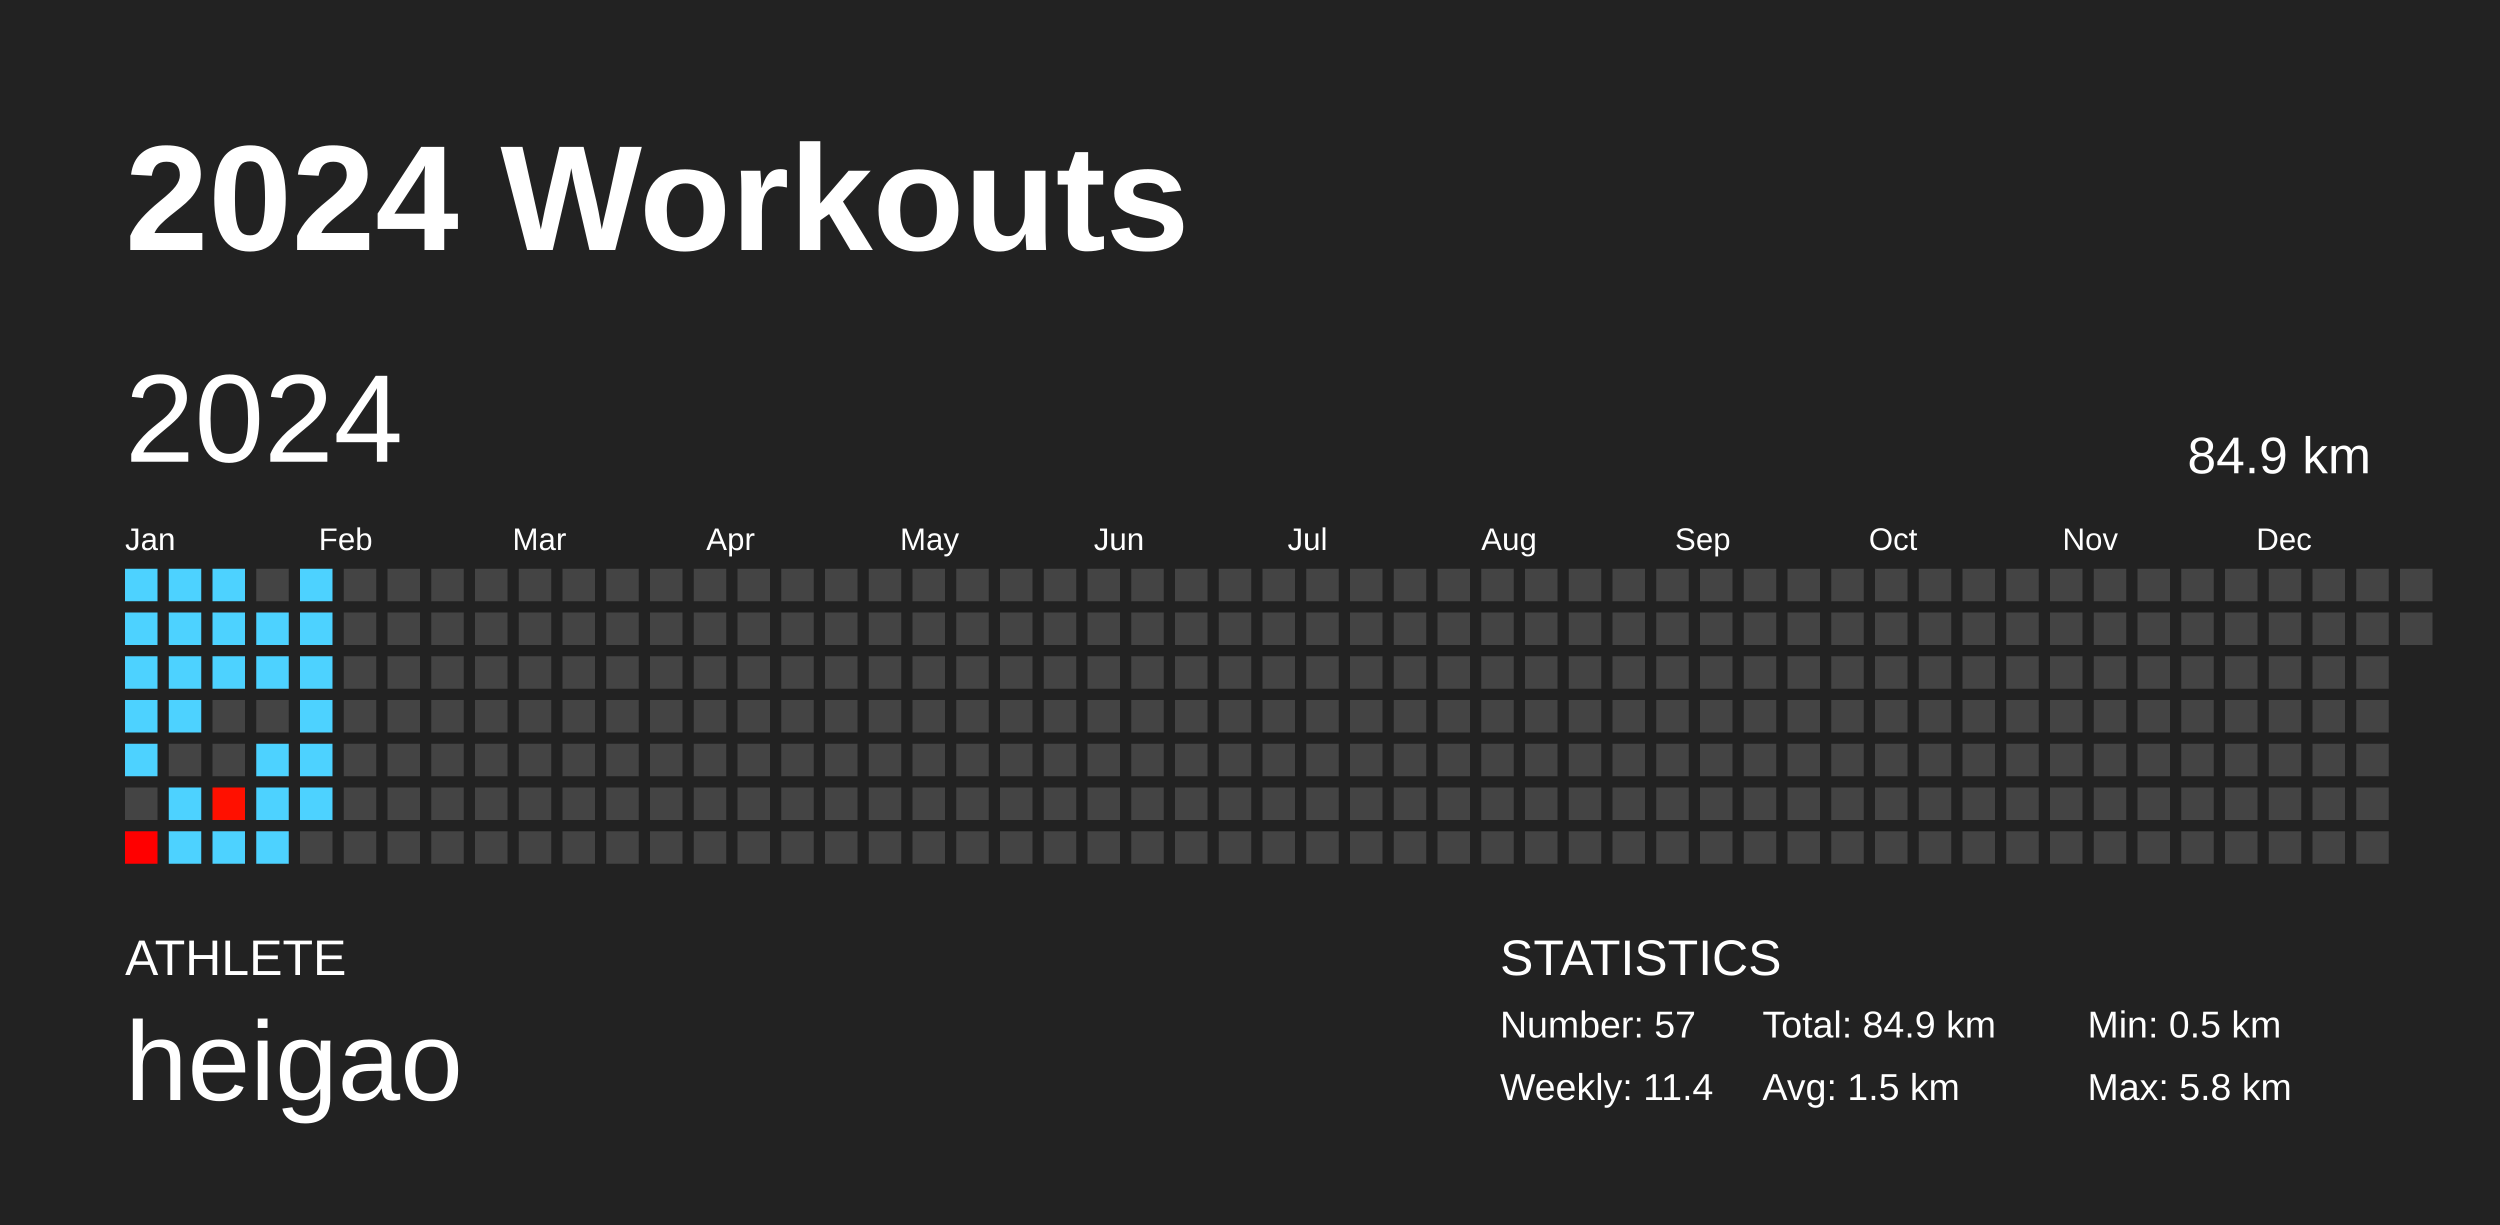
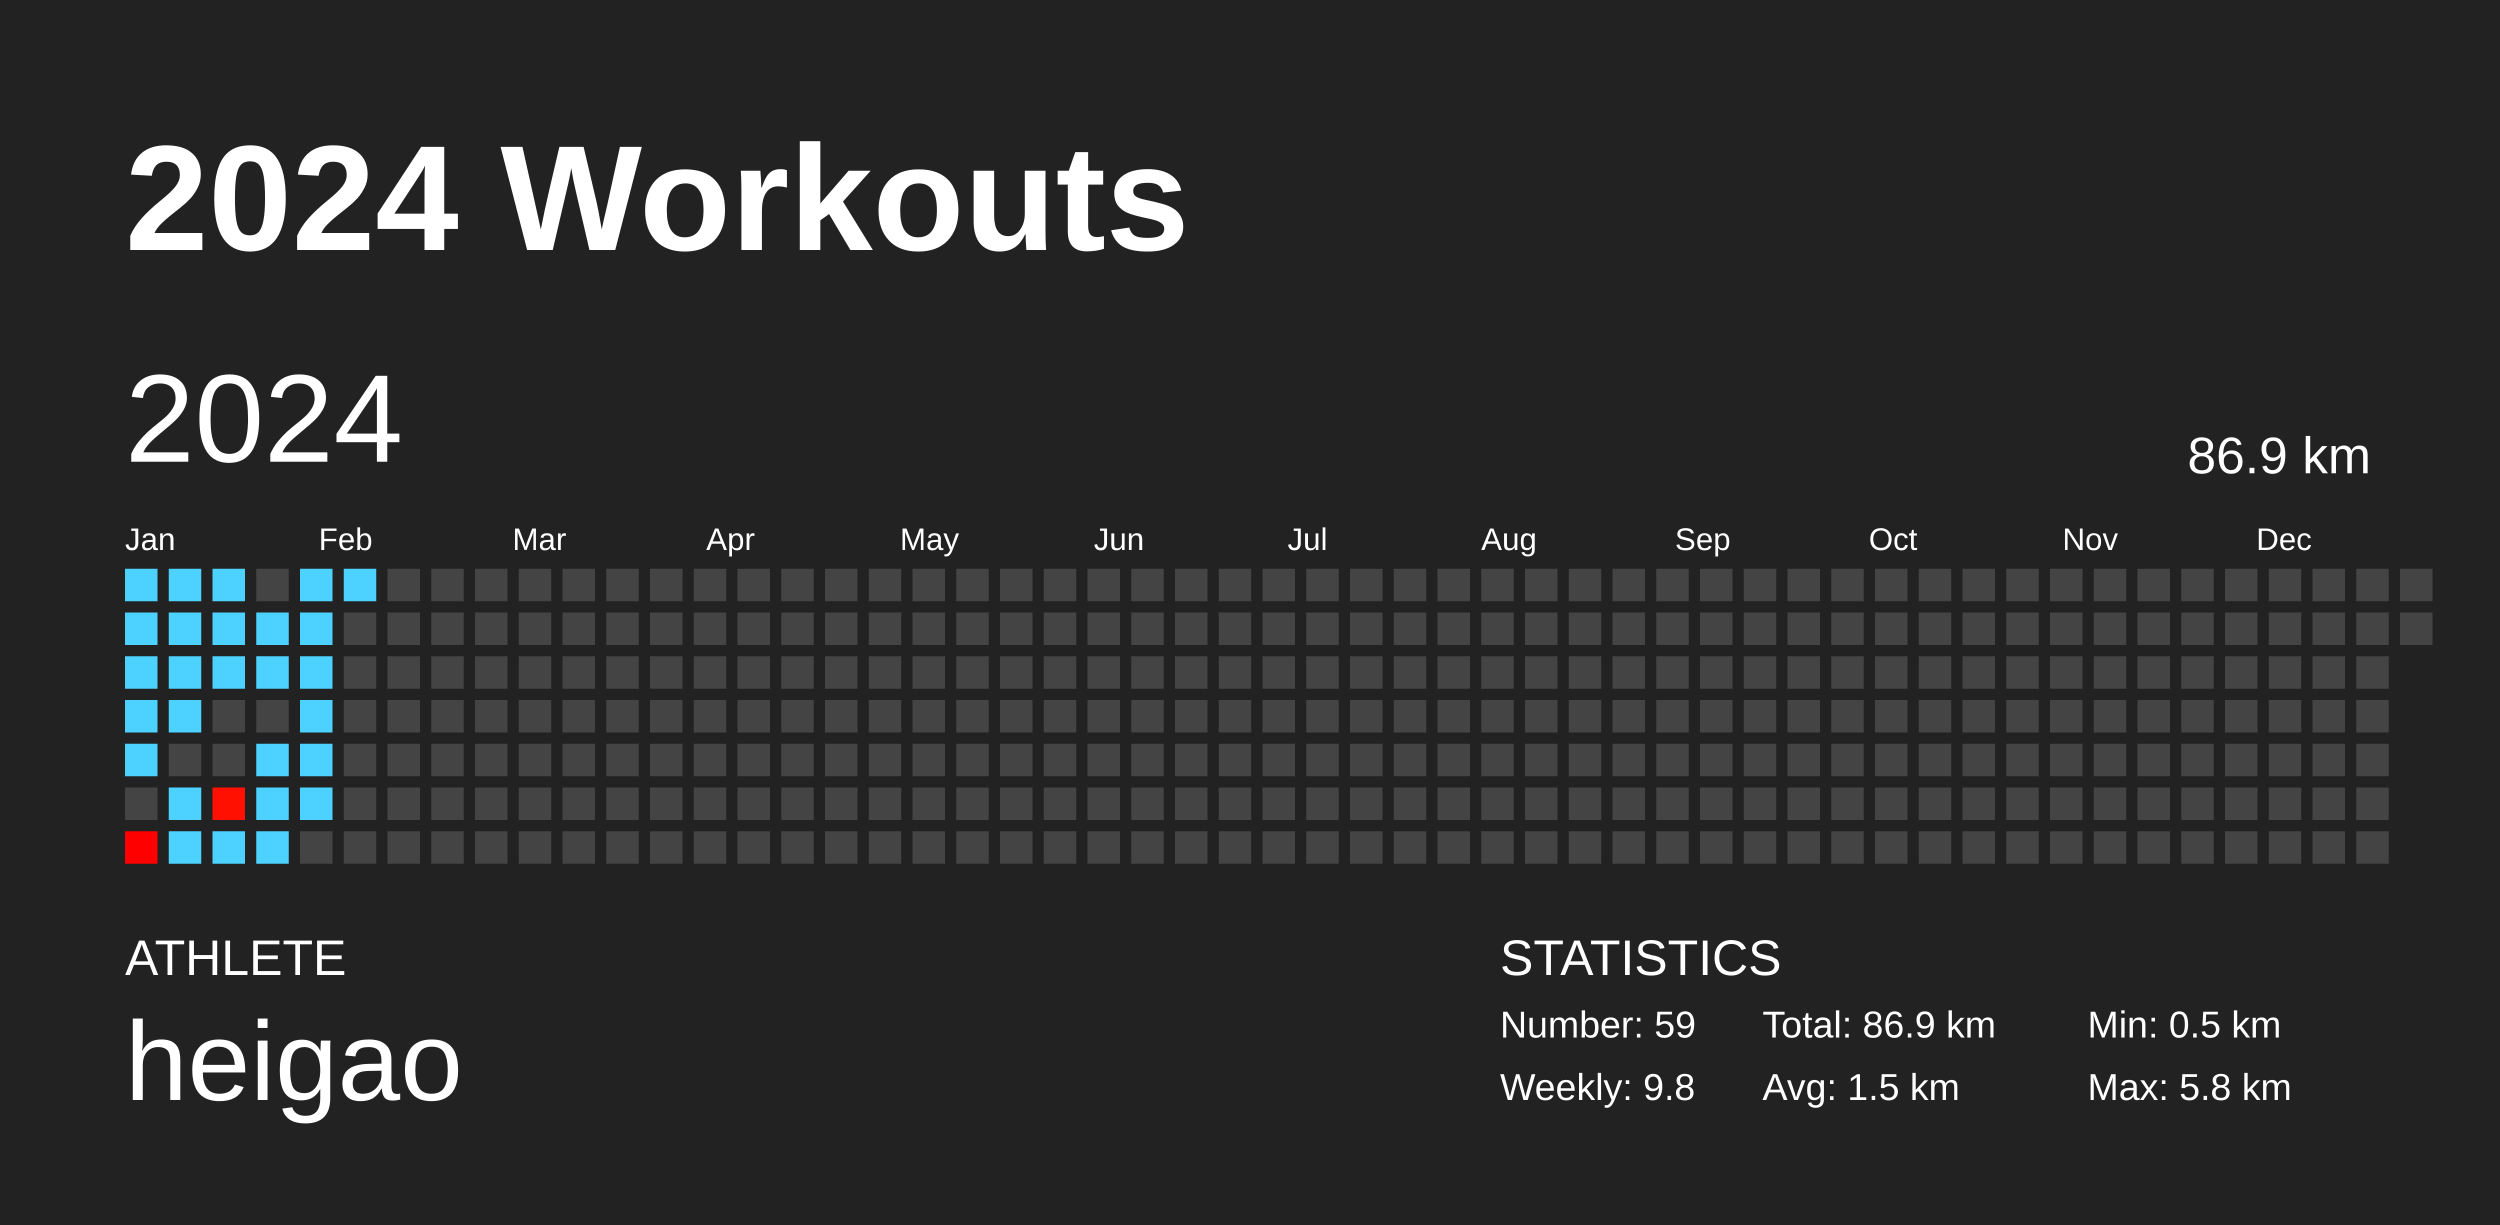
<svg xmlns="http://www.w3.org/2000/svg" baseProfile="full" height="98mm" version="1.1" viewBox="0,0,200,98" width="200mm">
  <defs />
  <rect fill="#222222" height="98" width="200" x="0" y="0" />
  <text fill="#FFFFFF" style="font-size:12px; font-family:Arial; font-weight:bold;" x="10" y="20">2024 Workouts</text>
  <text fill="#FFFFFF" style="font-size:4px; font-family:Arial" x="10" y="78">ATHLETE</text>
  <text fill="#FFFFFF" style="font-size:9px; font-family:Arial" x="10" y="88">heigao</text>
  <text fill="#FFFFFF" style="font-size:4px; font-family:Arial" x="120" y="78">STATISTICS</text>
-   <text fill="#FFFFFF" style="font-size:3px; font-family:Arial" x="120" y="83">Number: 57</text>
-   <text fill="#FFFFFF" style="font-size:3px; font-family:Arial" x="120" y="88">Weekly: 11.4</text>
-   <text fill="#FFFFFF" style="font-size:3px; font-family:Arial" x="141" y="83">Total: 84.9 km</text>
+   <text fill="#FFFFFF" style="font-size:3px; font-family:Arial" x="120" y="83">Number: 59</text>
+   <text fill="#FFFFFF" style="font-size:3px; font-family:Arial" x="120" y="88">Weekly: 9.8</text>
+   <text fill="#FFFFFF" style="font-size:3px; font-family:Arial" x="141" y="83">Total: 86.9 km</text>
  <text fill="#FFFFFF" style="font-size:3px; font-family:Arial" x="141" y="88">Avg: 1.5 km</text>
  <text fill="#FFFFFF" style="font-size:3px; font-family:Arial" x="167" y="83">Min: 0.5 km</text>
  <text fill="#FFFFFF" style="font-size:3px; font-family:Arial" x="167" y="88">Max: 5.8 km</text>
  <text dominant-baseline="hanging" fill="#FFFFFF" style="font-size:10.0px; font-family:Arial;" x="10" y="30">2024</text>
-   <text dominant-baseline="hanging" fill="#FFFFFF" style="font-size:4.125px; font-family:Arial;" x="175" y="35">84.9 km</text>
+   <text dominant-baseline="hanging" fill="#FFFFFF" style="font-size:4.125px; font-family:Arial;" x="175" y="35">86.9 km</text>
  <text fill="#FFFFFF" style="font-size:2.5px; font-family:Arial" x="10.0" y="44">Jan</text>
  <text fill="#FFFFFF" style="font-size:2.5px; font-family:Arial" x="25.5" y="44">Feb</text>
  <text fill="#FFFFFF" style="font-size:2.5px; font-family:Arial" x="41.0" y="44">Mar</text>
  <text fill="#FFFFFF" style="font-size:2.5px; font-family:Arial" x="56.5" y="44">Apr</text>
  <text fill="#FFFFFF" style="font-size:2.5px; font-family:Arial" x="72.0" y="44">May</text>
  <text fill="#FFFFFF" style="font-size:2.5px; font-family:Arial" x="87.5" y="44">Jun</text>
  <text fill="#FFFFFF" style="font-size:2.5px; font-family:Arial" x="103.0" y="44">Jul</text>
  <text fill="#FFFFFF" style="font-size:2.5px; font-family:Arial" x="118.5" y="44">Aug</text>
  <text fill="#FFFFFF" style="font-size:2.5px; font-family:Arial" x="134.0" y="44">Sep</text>
  <text fill="#FFFFFF" style="font-size:2.5px; font-family:Arial" x="149.5" y="44">Oct</text>
  <text fill="#FFFFFF" style="font-size:2.5px; font-family:Arial" x="165.0" y="44">Nov</text>
  <text fill="#FFFFFF" style="font-size:2.5px; font-family:Arial" x="180.5" y="44">Dec</text>
  <rect fill="#4dd2ff" height="2.6" width="2.6" x="10.0" y="45.5" />
  <rect fill="#4dd2ff" height="2.6" width="2.6" x="10.0" y="49.0" />
  <rect fill="#4dd2ff" height="2.6" width="2.6" x="10.0" y="52.5" />
  <rect fill="#4dd2ff" height="2.6" width="2.6" x="10.0" y="56.0" />
  <rect fill="#4dd2ff" height="2.6" width="2.6" x="10.0" y="59.5" />
  <rect fill="#444444" height="2.6" width="2.6" x="10.0" y="63.0" />
  <rect fill="#ff0000" height="2.6" width="2.6" x="10.0" y="66.5" />
  <rect fill="#4dd2ff" height="2.6" width="2.6" x="13.5" y="45.5" />
  <rect fill="#4dd2ff" height="2.6" width="2.6" x="13.5" y="49.0" />
  <rect fill="#4dd2ff" height="2.6" width="2.6" x="13.5" y="52.5" />
  <rect fill="#4dd2ff" height="2.6" width="2.6" x="13.5" y="56.0" />
  <rect fill="#444444" height="2.6" width="2.6" x="13.5" y="59.5" />
  <rect fill="#4dd2ff" height="2.6" width="2.6" x="13.5" y="63.0" />
  <rect fill="#4dd2ff" height="2.6" width="2.6" x="13.5" y="66.5" />
  <rect fill="#4dd2ff" height="2.6" width="2.6" x="17.0" y="45.5" />
  <rect fill="#4dd2ff" height="2.6" width="2.6" x="17.0" y="49.0" />
  <rect fill="#4dd2ff" height="2.6" width="2.6" x="17.0" y="52.5" />
  <rect fill="#444444" height="2.6" width="2.6" x="17.0" y="56.0" />
  <rect fill="#444444" height="2.6" width="2.6" x="17.0" y="59.5" />
  <rect fill="#ff1000" height="2.6" width="2.6" x="17.0" y="63.0" />
  <rect fill="#4dd2ff" height="2.6" width="2.6" x="17.0" y="66.5" />
  <rect fill="#444444" height="2.6" width="2.6" x="20.5" y="45.5" />
  <rect fill="#4dd2ff" height="2.6" width="2.6" x="20.5" y="49.0" />
  <rect fill="#4dd2ff" height="2.6" width="2.6" x="20.5" y="52.5" />
  <rect fill="#444444" height="2.6" width="2.6" x="20.5" y="56.0" />
  <rect fill="#4dd2ff" height="2.6" width="2.6" x="20.5" y="59.5" />
  <rect fill="#4dd2ff" height="2.6" width="2.6" x="20.5" y="63.0" />
  <rect fill="#4dd2ff" height="2.6" width="2.6" x="20.5" y="66.5" />
  <rect fill="#4dd2ff" height="2.6" width="2.6" x="24.0" y="45.5" />
  <rect fill="#4dd2ff" height="2.6" width="2.6" x="24.0" y="49.0" />
  <rect fill="#4dd2ff" height="2.6" width="2.6" x="24.0" y="52.5" />
  <rect fill="#4dd2ff" height="2.6" width="2.6" x="24.0" y="56.0" />
  <rect fill="#4dd2ff" height="2.6" width="2.6" x="24.0" y="59.5" />
  <rect fill="#4dd2ff" height="2.6" width="2.6" x="24.0" y="63.0" />
  <rect fill="#444444" height="2.6" width="2.6" x="24.0" y="66.5" />
-   <rect fill="#444444" height="2.6" width="2.6" x="27.5" y="45.5" />
+   <rect fill="#4dd2ff" height="2.6" width="2.6" x="27.5" y="45.5" />
  <rect fill="#444444" height="2.6" width="2.6" x="27.5" y="49.0" />
  <rect fill="#444444" height="2.6" width="2.6" x="27.5" y="52.5" />
  <rect fill="#444444" height="2.6" width="2.6" x="27.5" y="56.0" />
  <rect fill="#444444" height="2.6" width="2.6" x="27.5" y="59.5" />
  <rect fill="#444444" height="2.6" width="2.6" x="27.5" y="63.0" />
  <rect fill="#444444" height="2.6" width="2.6" x="27.5" y="66.5" />
  <rect fill="#444444" height="2.6" width="2.6" x="31.0" y="45.5" />
  <rect fill="#444444" height="2.6" width="2.6" x="31.0" y="49.0" />
  <rect fill="#444444" height="2.6" width="2.6" x="31.0" y="52.5" />
  <rect fill="#444444" height="2.6" width="2.6" x="31.0" y="56.0" />
  <rect fill="#444444" height="2.6" width="2.6" x="31.0" y="59.5" />
  <rect fill="#444444" height="2.6" width="2.6" x="31.0" y="63.0" />
  <rect fill="#444444" height="2.6" width="2.6" x="31.0" y="66.5" />
  <rect fill="#444444" height="2.6" width="2.6" x="34.5" y="45.5" />
  <rect fill="#444444" height="2.6" width="2.6" x="34.5" y="49.0" />
  <rect fill="#444444" height="2.6" width="2.6" x="34.5" y="52.5" />
  <rect fill="#444444" height="2.6" width="2.6" x="34.5" y="56.0" />
  <rect fill="#444444" height="2.6" width="2.6" x="34.5" y="59.5" />
  <rect fill="#444444" height="2.6" width="2.6" x="34.5" y="63.0" />
  <rect fill="#444444" height="2.6" width="2.6" x="34.5" y="66.5" />
  <rect fill="#444444" height="2.6" width="2.6" x="38.0" y="45.5" />
  <rect fill="#444444" height="2.6" width="2.6" x="38.0" y="49.0" />
  <rect fill="#444444" height="2.6" width="2.6" x="38.0" y="52.5" />
  <rect fill="#444444" height="2.6" width="2.6" x="38.0" y="56.0" />
  <rect fill="#444444" height="2.6" width="2.6" x="38.0" y="59.5" />
  <rect fill="#444444" height="2.6" width="2.6" x="38.0" y="63.0" />
  <rect fill="#444444" height="2.6" width="2.6" x="38.0" y="66.5" />
  <rect fill="#444444" height="2.6" width="2.6" x="41.5" y="45.5" />
  <rect fill="#444444" height="2.6" width="2.6" x="41.5" y="49.0" />
  <rect fill="#444444" height="2.6" width="2.6" x="41.5" y="52.5" />
  <rect fill="#444444" height="2.6" width="2.6" x="41.5" y="56.0" />
  <rect fill="#444444" height="2.6" width="2.6" x="41.5" y="59.5" />
  <rect fill="#444444" height="2.6" width="2.6" x="41.5" y="63.0" />
  <rect fill="#444444" height="2.6" width="2.6" x="41.5" y="66.5" />
  <rect fill="#444444" height="2.6" width="2.6" x="45.0" y="45.5" />
  <rect fill="#444444" height="2.6" width="2.6" x="45.0" y="49.0" />
  <rect fill="#444444" height="2.6" width="2.6" x="45.0" y="52.5" />
  <rect fill="#444444" height="2.6" width="2.6" x="45.0" y="56.0" />
  <rect fill="#444444" height="2.6" width="2.6" x="45.0" y="59.5" />
  <rect fill="#444444" height="2.6" width="2.6" x="45.0" y="63.0" />
  <rect fill="#444444" height="2.6" width="2.6" x="45.0" y="66.5" />
  <rect fill="#444444" height="2.6" width="2.6" x="48.5" y="45.5" />
  <rect fill="#444444" height="2.6" width="2.6" x="48.5" y="49.0" />
  <rect fill="#444444" height="2.6" width="2.6" x="48.5" y="52.5" />
  <rect fill="#444444" height="2.6" width="2.6" x="48.5" y="56.0" />
  <rect fill="#444444" height="2.6" width="2.6" x="48.5" y="59.5" />
  <rect fill="#444444" height="2.6" width="2.6" x="48.5" y="63.0" />
  <rect fill="#444444" height="2.6" width="2.6" x="48.5" y="66.5" />
  <rect fill="#444444" height="2.6" width="2.6" x="52.0" y="45.5" />
  <rect fill="#444444" height="2.6" width="2.6" x="52.0" y="49.0" />
  <rect fill="#444444" height="2.6" width="2.6" x="52.0" y="52.5" />
  <rect fill="#444444" height="2.6" width="2.6" x="52.0" y="56.0" />
  <rect fill="#444444" height="2.6" width="2.6" x="52.0" y="59.5" />
  <rect fill="#444444" height="2.6" width="2.6" x="52.0" y="63.0" />
  <rect fill="#444444" height="2.6" width="2.6" x="52.0" y="66.5" />
  <rect fill="#444444" height="2.6" width="2.6" x="55.5" y="45.5" />
  <rect fill="#444444" height="2.6" width="2.6" x="55.5" y="49.0" />
  <rect fill="#444444" height="2.6" width="2.6" x="55.5" y="52.5" />
  <rect fill="#444444" height="2.6" width="2.6" x="55.5" y="56.0" />
  <rect fill="#444444" height="2.6" width="2.6" x="55.5" y="59.5" />
  <rect fill="#444444" height="2.6" width="2.6" x="55.5" y="63.0" />
  <rect fill="#444444" height="2.6" width="2.6" x="55.5" y="66.5" />
  <rect fill="#444444" height="2.6" width="2.6" x="59.0" y="45.5" />
  <rect fill="#444444" height="2.6" width="2.6" x="59.0" y="49.0" />
  <rect fill="#444444" height="2.6" width="2.6" x="59.0" y="52.5" />
  <rect fill="#444444" height="2.6" width="2.6" x="59.0" y="56.0" />
  <rect fill="#444444" height="2.6" width="2.6" x="59.0" y="59.5" />
  <rect fill="#444444" height="2.6" width="2.6" x="59.0" y="63.0" />
  <rect fill="#444444" height="2.6" width="2.6" x="59.0" y="66.5" />
  <rect fill="#444444" height="2.6" width="2.6" x="62.5" y="45.5" />
  <rect fill="#444444" height="2.6" width="2.6" x="62.5" y="49.0" />
  <rect fill="#444444" height="2.6" width="2.6" x="62.5" y="52.5" />
  <rect fill="#444444" height="2.6" width="2.6" x="62.5" y="56.0" />
  <rect fill="#444444" height="2.6" width="2.6" x="62.5" y="59.5" />
  <rect fill="#444444" height="2.6" width="2.6" x="62.5" y="63.0" />
  <rect fill="#444444" height="2.6" width="2.6" x="62.5" y="66.5" />
  <rect fill="#444444" height="2.6" width="2.6" x="66.0" y="45.5" />
  <rect fill="#444444" height="2.6" width="2.6" x="66.0" y="49.0" />
  <rect fill="#444444" height="2.6" width="2.6" x="66.0" y="52.5" />
  <rect fill="#444444" height="2.6" width="2.6" x="66.0" y="56.0" />
  <rect fill="#444444" height="2.6" width="2.6" x="66.0" y="59.5" />
  <rect fill="#444444" height="2.6" width="2.6" x="66.0" y="63.0" />
  <rect fill="#444444" height="2.6" width="2.6" x="66.0" y="66.5" />
  <rect fill="#444444" height="2.6" width="2.6" x="69.5" y="45.5" />
  <rect fill="#444444" height="2.6" width="2.6" x="69.5" y="49.0" />
  <rect fill="#444444" height="2.6" width="2.6" x="69.5" y="52.5" />
  <rect fill="#444444" height="2.6" width="2.6" x="69.5" y="56.0" />
  <rect fill="#444444" height="2.6" width="2.6" x="69.5" y="59.5" />
  <rect fill="#444444" height="2.6" width="2.6" x="69.5" y="63.0" />
  <rect fill="#444444" height="2.6" width="2.6" x="69.5" y="66.5" />
  <rect fill="#444444" height="2.6" width="2.6" x="73.0" y="45.5" />
  <rect fill="#444444" height="2.6" width="2.6" x="73.0" y="49.0" />
  <rect fill="#444444" height="2.6" width="2.6" x="73.0" y="52.5" />
  <rect fill="#444444" height="2.6" width="2.6" x="73.0" y="56.0" />
  <rect fill="#444444" height="2.6" width="2.6" x="73.0" y="59.5" />
  <rect fill="#444444" height="2.6" width="2.6" x="73.0" y="63.0" />
  <rect fill="#444444" height="2.6" width="2.6" x="73.0" y="66.5" />
  <rect fill="#444444" height="2.6" width="2.6" x="76.5" y="45.5" />
  <rect fill="#444444" height="2.6" width="2.6" x="76.5" y="49.0" />
  <rect fill="#444444" height="2.6" width="2.6" x="76.5" y="52.5" />
  <rect fill="#444444" height="2.6" width="2.6" x="76.5" y="56.0" />
  <rect fill="#444444" height="2.6" width="2.6" x="76.5" y="59.5" />
  <rect fill="#444444" height="2.6" width="2.6" x="76.5" y="63.0" />
  <rect fill="#444444" height="2.6" width="2.6" x="76.5" y="66.5" />
  <rect fill="#444444" height="2.6" width="2.6" x="80.0" y="45.5" />
  <rect fill="#444444" height="2.6" width="2.6" x="80.0" y="49.0" />
  <rect fill="#444444" height="2.6" width="2.6" x="80.0" y="52.5" />
  <rect fill="#444444" height="2.6" width="2.6" x="80.0" y="56.0" />
  <rect fill="#444444" height="2.6" width="2.6" x="80.0" y="59.5" />
  <rect fill="#444444" height="2.6" width="2.6" x="80.0" y="63.0" />
  <rect fill="#444444" height="2.6" width="2.6" x="80.0" y="66.5" />
  <rect fill="#444444" height="2.6" width="2.6" x="83.5" y="45.5" />
  <rect fill="#444444" height="2.6" width="2.6" x="83.5" y="49.0" />
  <rect fill="#444444" height="2.6" width="2.6" x="83.5" y="52.5" />
  <rect fill="#444444" height="2.6" width="2.6" x="83.5" y="56.0" />
  <rect fill="#444444" height="2.6" width="2.6" x="83.5" y="59.5" />
  <rect fill="#444444" height="2.6" width="2.6" x="83.5" y="63.0" />
  <rect fill="#444444" height="2.6" width="2.6" x="83.5" y="66.5" />
  <rect fill="#444444" height="2.6" width="2.6" x="87.0" y="45.5" />
  <rect fill="#444444" height="2.6" width="2.6" x="87.0" y="49.0" />
  <rect fill="#444444" height="2.6" width="2.6" x="87.0" y="52.5" />
  <rect fill="#444444" height="2.6" width="2.6" x="87.0" y="56.0" />
  <rect fill="#444444" height="2.6" width="2.6" x="87.0" y="59.5" />
  <rect fill="#444444" height="2.6" width="2.6" x="87.0" y="63.0" />
  <rect fill="#444444" height="2.6" width="2.6" x="87.0" y="66.5" />
  <rect fill="#444444" height="2.6" width="2.6" x="90.5" y="45.5" />
  <rect fill="#444444" height="2.6" width="2.6" x="90.5" y="49.0" />
  <rect fill="#444444" height="2.6" width="2.6" x="90.5" y="52.5" />
  <rect fill="#444444" height="2.6" width="2.6" x="90.5" y="56.0" />
  <rect fill="#444444" height="2.6" width="2.6" x="90.5" y="59.5" />
  <rect fill="#444444" height="2.6" width="2.6" x="90.5" y="63.0" />
  <rect fill="#444444" height="2.6" width="2.6" x="90.5" y="66.5" />
  <rect fill="#444444" height="2.6" width="2.6" x="94.0" y="45.5" />
  <rect fill="#444444" height="2.6" width="2.6" x="94.0" y="49.0" />
  <rect fill="#444444" height="2.6" width="2.6" x="94.0" y="52.5" />
  <rect fill="#444444" height="2.6" width="2.6" x="94.0" y="56.0" />
  <rect fill="#444444" height="2.6" width="2.6" x="94.0" y="59.5" />
  <rect fill="#444444" height="2.6" width="2.6" x="94.0" y="63.0" />
  <rect fill="#444444" height="2.6" width="2.6" x="94.0" y="66.5" />
  <rect fill="#444444" height="2.6" width="2.6" x="97.5" y="45.5" />
  <rect fill="#444444" height="2.6" width="2.6" x="97.5" y="49.0" />
  <rect fill="#444444" height="2.6" width="2.6" x="97.5" y="52.5" />
  <rect fill="#444444" height="2.6" width="2.6" x="97.5" y="56.0" />
  <rect fill="#444444" height="2.6" width="2.6" x="97.5" y="59.5" />
  <rect fill="#444444" height="2.6" width="2.6" x="97.5" y="63.0" />
  <rect fill="#444444" height="2.6" width="2.6" x="97.5" y="66.5" />
  <rect fill="#444444" height="2.6" width="2.6" x="101.0" y="45.5" />
  <rect fill="#444444" height="2.6" width="2.6" x="101.0" y="49.0" />
  <rect fill="#444444" height="2.6" width="2.6" x="101.0" y="52.5" />
  <rect fill="#444444" height="2.6" width="2.6" x="101.0" y="56.0" />
  <rect fill="#444444" height="2.6" width="2.6" x="101.0" y="59.5" />
  <rect fill="#444444" height="2.6" width="2.6" x="101.0" y="63.0" />
  <rect fill="#444444" height="2.6" width="2.6" x="101.0" y="66.5" />
  <rect fill="#444444" height="2.6" width="2.6" x="104.5" y="45.5" />
  <rect fill="#444444" height="2.6" width="2.6" x="104.5" y="49.0" />
  <rect fill="#444444" height="2.6" width="2.6" x="104.5" y="52.5" />
  <rect fill="#444444" height="2.6" width="2.6" x="104.5" y="56.0" />
  <rect fill="#444444" height="2.6" width="2.6" x="104.5" y="59.5" />
  <rect fill="#444444" height="2.6" width="2.6" x="104.5" y="63.0" />
  <rect fill="#444444" height="2.6" width="2.6" x="104.5" y="66.5" />
  <rect fill="#444444" height="2.6" width="2.6" x="108.0" y="45.5" />
  <rect fill="#444444" height="2.6" width="2.6" x="108.0" y="49.0" />
  <rect fill="#444444" height="2.6" width="2.6" x="108.0" y="52.5" />
  <rect fill="#444444" height="2.6" width="2.6" x="108.0" y="56.0" />
  <rect fill="#444444" height="2.6" width="2.6" x="108.0" y="59.5" />
  <rect fill="#444444" height="2.6" width="2.6" x="108.0" y="63.0" />
  <rect fill="#444444" height="2.6" width="2.6" x="108.0" y="66.5" />
  <rect fill="#444444" height="2.6" width="2.6" x="111.5" y="45.5" />
  <rect fill="#444444" height="2.6" width="2.6" x="111.5" y="49.0" />
  <rect fill="#444444" height="2.6" width="2.6" x="111.5" y="52.5" />
  <rect fill="#444444" height="2.6" width="2.6" x="111.5" y="56.0" />
  <rect fill="#444444" height="2.6" width="2.6" x="111.5" y="59.5" />
  <rect fill="#444444" height="2.6" width="2.6" x="111.5" y="63.0" />
  <rect fill="#444444" height="2.6" width="2.6" x="111.5" y="66.5" />
  <rect fill="#444444" height="2.6" width="2.6" x="115.0" y="45.5" />
  <rect fill="#444444" height="2.6" width="2.6" x="115.0" y="49.0" />
  <rect fill="#444444" height="2.6" width="2.6" x="115.0" y="52.5" />
  <rect fill="#444444" height="2.6" width="2.6" x="115.0" y="56.0" />
  <rect fill="#444444" height="2.6" width="2.6" x="115.0" y="59.5" />
  <rect fill="#444444" height="2.6" width="2.6" x="115.0" y="63.0" />
  <rect fill="#444444" height="2.6" width="2.6" x="115.0" y="66.5" />
  <rect fill="#444444" height="2.6" width="2.6" x="118.5" y="45.5" />
  <rect fill="#444444" height="2.6" width="2.6" x="118.5" y="49.0" />
  <rect fill="#444444" height="2.6" width="2.6" x="118.5" y="52.5" />
  <rect fill="#444444" height="2.6" width="2.6" x="118.5" y="56.0" />
  <rect fill="#444444" height="2.6" width="2.6" x="118.5" y="59.5" />
  <rect fill="#444444" height="2.6" width="2.6" x="118.5" y="63.0" />
  <rect fill="#444444" height="2.6" width="2.6" x="118.5" y="66.5" />
  <rect fill="#444444" height="2.6" width="2.6" x="122.0" y="45.5" />
  <rect fill="#444444" height="2.6" width="2.6" x="122.0" y="49.0" />
  <rect fill="#444444" height="2.6" width="2.6" x="122.0" y="52.5" />
  <rect fill="#444444" height="2.6" width="2.6" x="122.0" y="56.0" />
  <rect fill="#444444" height="2.6" width="2.6" x="122.0" y="59.5" />
  <rect fill="#444444" height="2.6" width="2.6" x="122.0" y="63.0" />
  <rect fill="#444444" height="2.6" width="2.6" x="122.0" y="66.5" />
  <rect fill="#444444" height="2.6" width="2.6" x="125.5" y="45.5" />
  <rect fill="#444444" height="2.6" width="2.6" x="125.5" y="49.0" />
  <rect fill="#444444" height="2.6" width="2.6" x="125.5" y="52.5" />
  <rect fill="#444444" height="2.6" width="2.6" x="125.5" y="56.0" />
  <rect fill="#444444" height="2.6" width="2.6" x="125.5" y="59.5" />
  <rect fill="#444444" height="2.6" width="2.6" x="125.5" y="63.0" />
  <rect fill="#444444" height="2.6" width="2.6" x="125.5" y="66.5" />
  <rect fill="#444444" height="2.6" width="2.6" x="129.0" y="45.5" />
  <rect fill="#444444" height="2.6" width="2.6" x="129.0" y="49.0" />
  <rect fill="#444444" height="2.6" width="2.6" x="129.0" y="52.5" />
  <rect fill="#444444" height="2.6" width="2.6" x="129.0" y="56.0" />
  <rect fill="#444444" height="2.6" width="2.6" x="129.0" y="59.5" />
  <rect fill="#444444" height="2.6" width="2.6" x="129.0" y="63.0" />
  <rect fill="#444444" height="2.6" width="2.6" x="129.0" y="66.5" />
  <rect fill="#444444" height="2.6" width="2.6" x="132.5" y="45.5" />
  <rect fill="#444444" height="2.6" width="2.6" x="132.5" y="49.0" />
  <rect fill="#444444" height="2.6" width="2.6" x="132.5" y="52.5" />
  <rect fill="#444444" height="2.6" width="2.6" x="132.5" y="56.0" />
  <rect fill="#444444" height="2.6" width="2.6" x="132.5" y="59.5" />
  <rect fill="#444444" height="2.6" width="2.6" x="132.5" y="63.0" />
  <rect fill="#444444" height="2.6" width="2.6" x="132.5" y="66.5" />
  <rect fill="#444444" height="2.6" width="2.6" x="136.0" y="45.5" />
  <rect fill="#444444" height="2.6" width="2.6" x="136.0" y="49.0" />
  <rect fill="#444444" height="2.6" width="2.6" x="136.0" y="52.5" />
  <rect fill="#444444" height="2.6" width="2.6" x="136.0" y="56.0" />
  <rect fill="#444444" height="2.6" width="2.6" x="136.0" y="59.5" />
  <rect fill="#444444" height="2.6" width="2.6" x="136.0" y="63.0" />
  <rect fill="#444444" height="2.6" width="2.6" x="136.0" y="66.5" />
  <rect fill="#444444" height="2.6" width="2.6" x="139.5" y="45.5" />
  <rect fill="#444444" height="2.6" width="2.6" x="139.5" y="49.0" />
  <rect fill="#444444" height="2.6" width="2.6" x="139.5" y="52.5" />
  <rect fill="#444444" height="2.6" width="2.6" x="139.5" y="56.0" />
  <rect fill="#444444" height="2.6" width="2.6" x="139.5" y="59.5" />
  <rect fill="#444444" height="2.6" width="2.6" x="139.5" y="63.0" />
  <rect fill="#444444" height="2.6" width="2.6" x="139.5" y="66.5" />
  <rect fill="#444444" height="2.6" width="2.6" x="143.0" y="45.5" />
  <rect fill="#444444" height="2.6" width="2.6" x="143.0" y="49.0" />
  <rect fill="#444444" height="2.6" width="2.6" x="143.0" y="52.5" />
  <rect fill="#444444" height="2.6" width="2.6" x="143.0" y="56.0" />
  <rect fill="#444444" height="2.6" width="2.6" x="143.0" y="59.5" />
  <rect fill="#444444" height="2.6" width="2.6" x="143.0" y="63.0" />
  <rect fill="#444444" height="2.6" width="2.6" x="143.0" y="66.5" />
  <rect fill="#444444" height="2.6" width="2.6" x="146.5" y="45.5" />
  <rect fill="#444444" height="2.6" width="2.6" x="146.5" y="49.0" />
  <rect fill="#444444" height="2.6" width="2.6" x="146.5" y="52.5" />
  <rect fill="#444444" height="2.6" width="2.6" x="146.5" y="56.0" />
  <rect fill="#444444" height="2.6" width="2.6" x="146.5" y="59.5" />
  <rect fill="#444444" height="2.6" width="2.6" x="146.5" y="63.0" />
  <rect fill="#444444" height="2.6" width="2.6" x="146.5" y="66.5" />
  <rect fill="#444444" height="2.6" width="2.6" x="150.0" y="45.5" />
  <rect fill="#444444" height="2.6" width="2.6" x="150.0" y="49.0" />
  <rect fill="#444444" height="2.6" width="2.6" x="150.0" y="52.5" />
  <rect fill="#444444" height="2.6" width="2.6" x="150.0" y="56.0" />
  <rect fill="#444444" height="2.6" width="2.6" x="150.0" y="59.5" />
  <rect fill="#444444" height="2.6" width="2.6" x="150.0" y="63.0" />
  <rect fill="#444444" height="2.6" width="2.6" x="150.0" y="66.5" />
  <rect fill="#444444" height="2.6" width="2.6" x="153.5" y="45.5" />
  <rect fill="#444444" height="2.6" width="2.6" x="153.5" y="49.0" />
  <rect fill="#444444" height="2.6" width="2.6" x="153.5" y="52.5" />
  <rect fill="#444444" height="2.6" width="2.6" x="153.5" y="56.0" />
  <rect fill="#444444" height="2.6" width="2.6" x="153.5" y="59.5" />
  <rect fill="#444444" height="2.6" width="2.6" x="153.5" y="63.0" />
  <rect fill="#444444" height="2.6" width="2.6" x="153.5" y="66.5" />
  <rect fill="#444444" height="2.6" width="2.6" x="157.0" y="45.5" />
  <rect fill="#444444" height="2.6" width="2.6" x="157.0" y="49.0" />
  <rect fill="#444444" height="2.6" width="2.6" x="157.0" y="52.5" />
  <rect fill="#444444" height="2.6" width="2.6" x="157.0" y="56.0" />
  <rect fill="#444444" height="2.6" width="2.6" x="157.0" y="59.5" />
  <rect fill="#444444" height="2.6" width="2.6" x="157.0" y="63.0" />
  <rect fill="#444444" height="2.6" width="2.6" x="157.0" y="66.5" />
  <rect fill="#444444" height="2.6" width="2.6" x="160.5" y="45.5" />
  <rect fill="#444444" height="2.6" width="2.6" x="160.5" y="49.0" />
  <rect fill="#444444" height="2.6" width="2.6" x="160.5" y="52.5" />
  <rect fill="#444444" height="2.6" width="2.6" x="160.5" y="56.0" />
  <rect fill="#444444" height="2.6" width="2.6" x="160.5" y="59.5" />
  <rect fill="#444444" height="2.6" width="2.6" x="160.5" y="63.0" />
  <rect fill="#444444" height="2.6" width="2.6" x="160.5" y="66.5" />
  <rect fill="#444444" height="2.6" width="2.6" x="164.0" y="45.5" />
  <rect fill="#444444" height="2.6" width="2.6" x="164.0" y="49.0" />
  <rect fill="#444444" height="2.6" width="2.6" x="164.0" y="52.5" />
  <rect fill="#444444" height="2.6" width="2.6" x="164.0" y="56.0" />
  <rect fill="#444444" height="2.6" width="2.6" x="164.0" y="59.5" />
  <rect fill="#444444" height="2.6" width="2.6" x="164.0" y="63.0" />
  <rect fill="#444444" height="2.6" width="2.6" x="164.0" y="66.5" />
  <rect fill="#444444" height="2.6" width="2.6" x="167.5" y="45.5" />
  <rect fill="#444444" height="2.6" width="2.6" x="167.5" y="49.0" />
  <rect fill="#444444" height="2.6" width="2.6" x="167.5" y="52.5" />
  <rect fill="#444444" height="2.6" width="2.6" x="167.5" y="56.0" />
  <rect fill="#444444" height="2.6" width="2.6" x="167.5" y="59.5" />
  <rect fill="#444444" height="2.6" width="2.6" x="167.5" y="63.0" />
  <rect fill="#444444" height="2.6" width="2.6" x="167.5" y="66.5" />
  <rect fill="#444444" height="2.6" width="2.6" x="171.0" y="45.5" />
  <rect fill="#444444" height="2.6" width="2.6" x="171.0" y="49.0" />
  <rect fill="#444444" height="2.6" width="2.6" x="171.0" y="52.5" />
  <rect fill="#444444" height="2.6" width="2.6" x="171.0" y="56.0" />
  <rect fill="#444444" height="2.6" width="2.6" x="171.0" y="59.5" />
  <rect fill="#444444" height="2.6" width="2.6" x="171.0" y="63.0" />
  <rect fill="#444444" height="2.6" width="2.6" x="171.0" y="66.5" />
  <rect fill="#444444" height="2.6" width="2.6" x="174.5" y="45.5" />
  <rect fill="#444444" height="2.6" width="2.6" x="174.5" y="49.0" />
  <rect fill="#444444" height="2.6" width="2.6" x="174.5" y="52.5" />
  <rect fill="#444444" height="2.6" width="2.6" x="174.5" y="56.0" />
  <rect fill="#444444" height="2.6" width="2.6" x="174.5" y="59.5" />
  <rect fill="#444444" height="2.6" width="2.6" x="174.5" y="63.0" />
  <rect fill="#444444" height="2.6" width="2.6" x="174.5" y="66.5" />
  <rect fill="#444444" height="2.6" width="2.6" x="178.0" y="45.5" />
  <rect fill="#444444" height="2.6" width="2.6" x="178.0" y="49.0" />
  <rect fill="#444444" height="2.6" width="2.6" x="178.0" y="52.5" />
  <rect fill="#444444" height="2.6" width="2.6" x="178.0" y="56.0" />
  <rect fill="#444444" height="2.6" width="2.6" x="178.0" y="59.5" />
  <rect fill="#444444" height="2.6" width="2.6" x="178.0" y="63.0" />
  <rect fill="#444444" height="2.6" width="2.6" x="178.0" y="66.5" />
  <rect fill="#444444" height="2.6" width="2.6" x="181.5" y="45.5" />
  <rect fill="#444444" height="2.6" width="2.6" x="181.5" y="49.0" />
  <rect fill="#444444" height="2.6" width="2.6" x="181.5" y="52.5" />
  <rect fill="#444444" height="2.6" width="2.6" x="181.5" y="56.0" />
  <rect fill="#444444" height="2.6" width="2.6" x="181.5" y="59.5" />
  <rect fill="#444444" height="2.6" width="2.6" x="181.5" y="63.0" />
  <rect fill="#444444" height="2.6" width="2.6" x="181.5" y="66.5" />
  <rect fill="#444444" height="2.6" width="2.6" x="185.0" y="45.5" />
  <rect fill="#444444" height="2.6" width="2.6" x="185.0" y="49.0" />
  <rect fill="#444444" height="2.6" width="2.6" x="185.0" y="52.5" />
  <rect fill="#444444" height="2.6" width="2.6" x="185.0" y="56.0" />
  <rect fill="#444444" height="2.6" width="2.6" x="185.0" y="59.5" />
  <rect fill="#444444" height="2.6" width="2.6" x="185.0" y="63.0" />
  <rect fill="#444444" height="2.6" width="2.6" x="185.0" y="66.5" />
  <rect fill="#444444" height="2.6" width="2.6" x="188.5" y="45.5" />
  <rect fill="#444444" height="2.6" width="2.6" x="188.5" y="49.0" />
  <rect fill="#444444" height="2.6" width="2.6" x="188.5" y="52.5" />
  <rect fill="#444444" height="2.6" width="2.6" x="188.5" y="56.0" />
  <rect fill="#444444" height="2.6" width="2.6" x="188.5" y="59.5" />
  <rect fill="#444444" height="2.6" width="2.6" x="188.5" y="63.0" />
  <rect fill="#444444" height="2.6" width="2.6" x="188.5" y="66.5" />
  <rect fill="#444444" height="2.6" width="2.6" x="192.0" y="45.5" />
  <rect fill="#444444" height="2.6" width="2.6" x="192.0" y="49.0" />
</svg>
